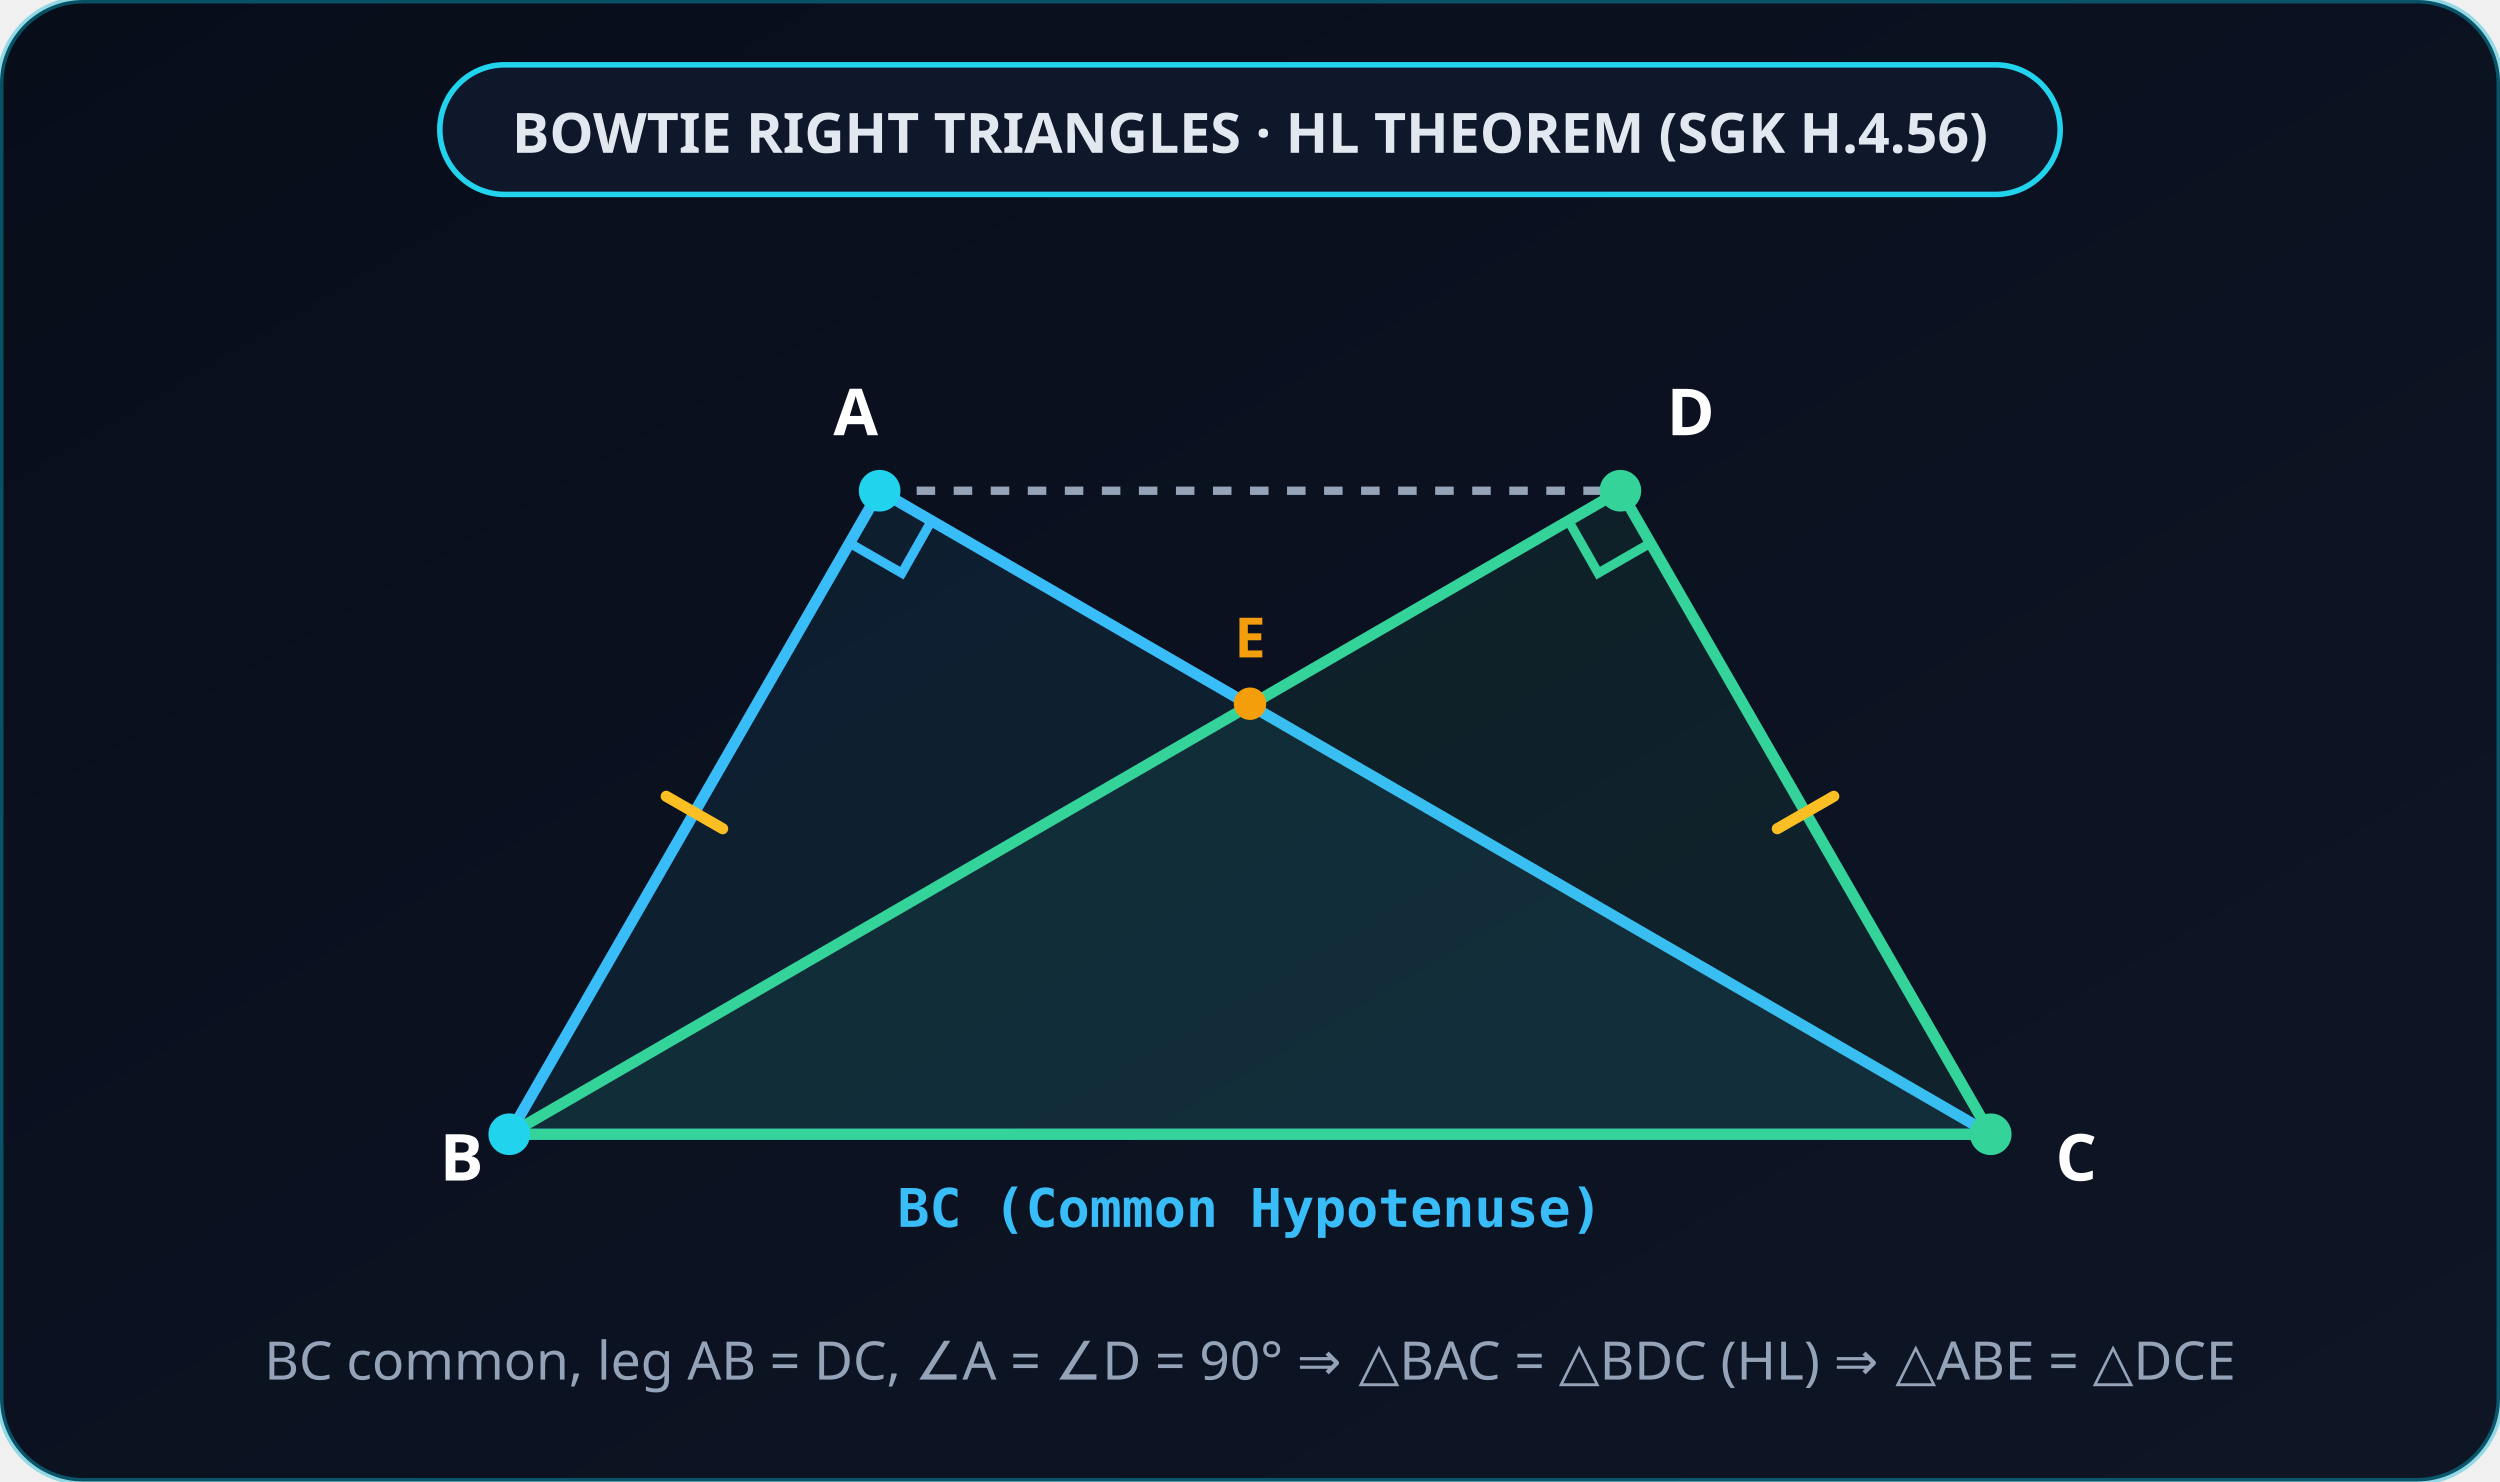
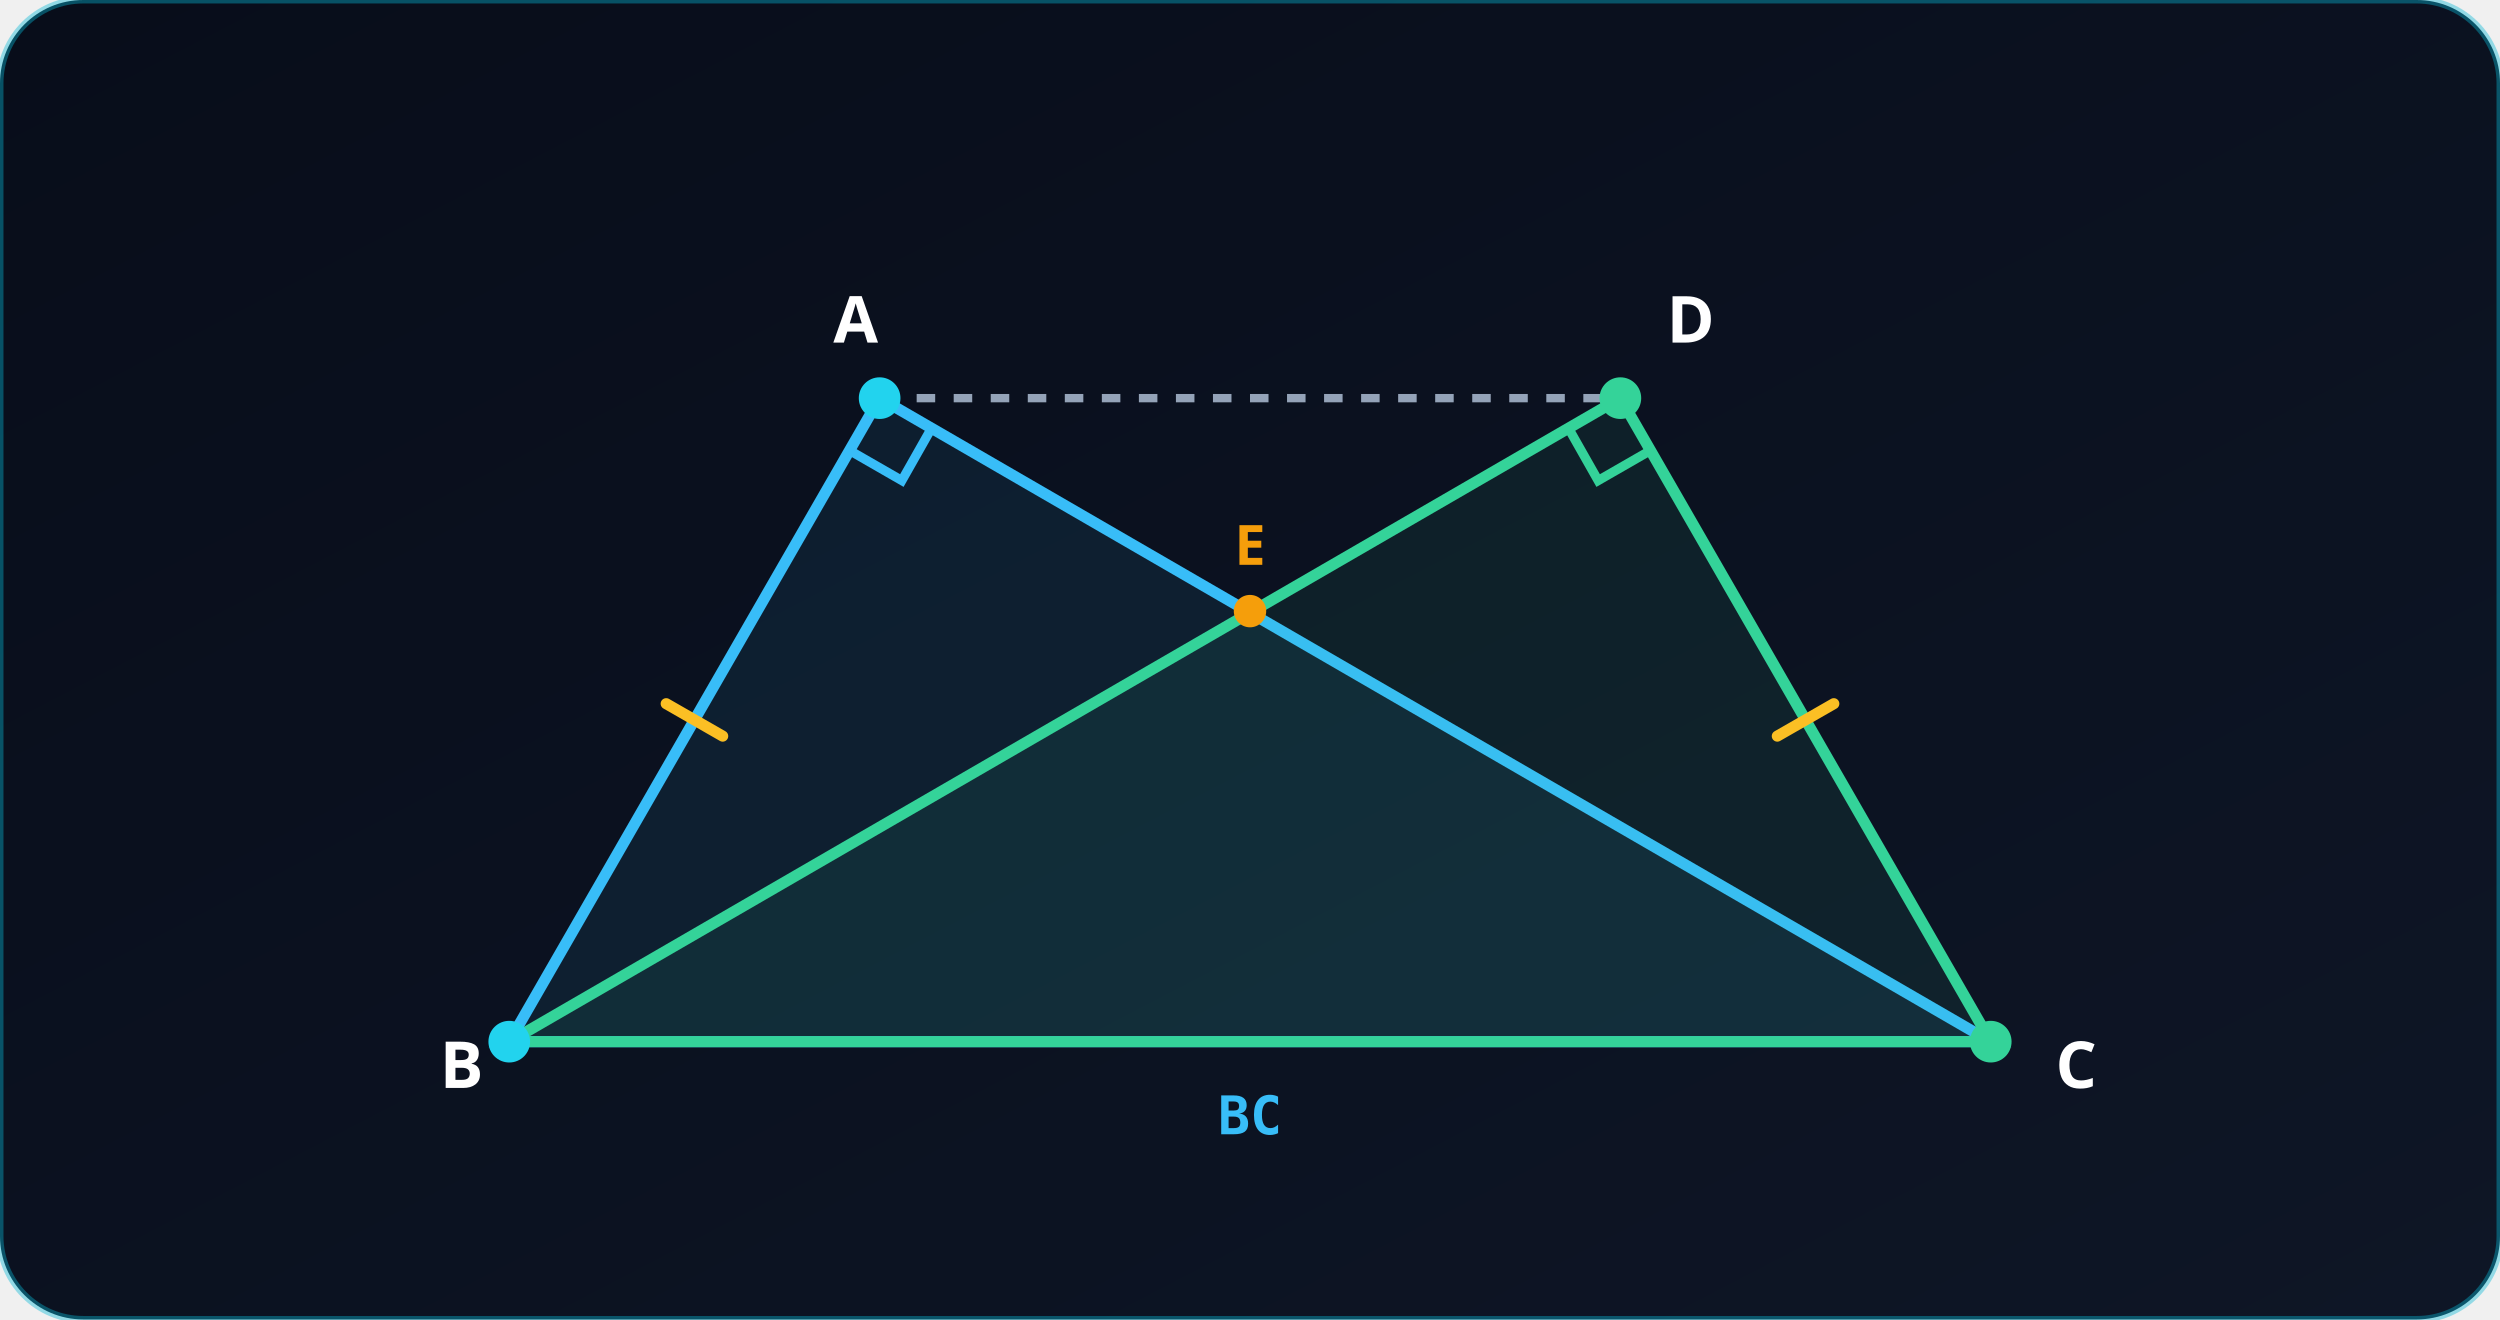
- <svg xmlns="http://www.w3.org/2000/svg" viewBox="0 0 540 320" width="100%" height="280" role="img" aria-labelledby="title desc">
+ <svg xmlns="http://www.w3.org/2000/svg" viewBox="0 0 540 285" width="100%" height="280" role="img" aria-labelledby="title desc">
  <defs>
    <linearGradient id="bgGrad" x1="0%" y1="0%" x2="100%" y2="100%">
      <stop offset="0%" stop-color="#080D1A" />
      <stop offset="100%" stop-color="#0E1626" />
    </linearGradient>
    <filter id="neonGlow" x="-20%" y="-20%" width="140%" height="140%">
      <feGaussianBlur stdDeviation="3" result="blur" />
      <feMerge>
        <feMergeNode in="blur" />
        <feMergeNode in="SourceGraphic" />
      </feMerge>
    </filter>
  </defs>
-   <rect width="540" height="320" rx="18" fill="url(#bgGrad)" stroke="#06B6D4" stroke-width="1.5" stroke-opacity="0.4" />
-   <rect x="95" y="14" width="350" height="28" rx="14" fill="#0F172A" stroke="#22D3EE" stroke-width="1.2" />
-   <text x="270" y="33" fill="#E2E8F0" font-family="system-ui" font-size="12" font-weight="bold" text-anchor="middle">BOWTIE RIGHT TRIANGLES · HL THEOREM (SGK H.4.56)</text>
-   <path d="M 183.5 117.3 L 194.8 123.8 L 201.2 112.5" fill="none" stroke="#38BDF8" stroke-width="2" />
-   <path d="M 356.5 117.3 L 345.2 123.8 L 338.8 112.5" fill="none" stroke="#34D399" stroke-width="2" />
-   <polygon points="110,245 430,245 190,106" fill="rgba(56,189,248,0.08)" stroke="#38BDF8" stroke-width="2.4" />
-   <polygon points="110,245 430,245 350,106" fill="rgba(52,211,153,0.08)" stroke="#34D399" stroke-width="2.4" />
-   <line x1="190" y1="106" x2="350" y2="106" stroke="#94A3B8" stroke-width="1.8" stroke-dasharray="4,4" />
-   <line x1="143.9" y1="172.0" x2="156.1" y2="179.0" stroke="#FBBF24" stroke-width="2.4" stroke-linecap="round" />
-   <line x1="383.9" y1="179.0" x2="396.1" y2="172.0" stroke="#FBBF24" stroke-width="2.4" stroke-linecap="round" />
-   <circle cx="110" cy="245" r="4.5" fill="#22D3EE" />
-   <text x="95" y="255" fill="#FFF" font-family="system-ui" font-size="14" font-weight="bold">B</text>
-   <circle cx="430" cy="245" r="4.5" fill="#34D399" />
-   <text x="444" y="255" fill="#FFF" font-family="system-ui" font-size="14" font-weight="bold">C</text>
-   <circle cx="190" cy="106" r="4.5" fill="#22D3EE" />
-   <text x="180" y="94" fill="#FFF" font-family="system-ui" font-size="14" font-weight="bold">A</text>
-   <circle cx="350" cy="106" r="4.5" fill="#34D399" />
-   <text x="360" y="94" fill="#FFF" font-family="system-ui" font-size="14" font-weight="bold">D</text>
-   <circle cx="270" cy="152" r="3.5" fill="#F59E0B" />
-   <text x="270" y="142" fill="#F59E0B" font-family="system-ui" font-size="12" font-weight="bold" text-anchor="middle">E</text>
-   <text x="270" y="265" fill="#38BDF8" font-family="monospace" font-size="11.5" font-weight="bold" text-anchor="middle">BC (Common Hypotenuse)</text>
-   <text x="270" y="298" fill="#94A3B8" font-family="system-ui" font-size="11.5" text-anchor="middle">BC common, leg AB = DC, ∠A = ∠D = 90° ⇒ △BAC = △BDC (HL) ⇒ △ABE = △DCE</text>
+   <rect width="540" height="285" rx="18" fill="url(#bgGrad)" stroke="#06B6D4" stroke-width="1.5" stroke-opacity="0.4" />
+   <g transform="translate(0, -20)">
+     <path d="M 183.5 117.3 L 194.8 123.8 L 201.2 112.5" fill="none" stroke="#38BDF8" stroke-width="2" />
+     <path d="M 356.5 117.3 L 345.2 123.8 L 338.8 112.5" fill="none" stroke="#34D399" stroke-width="2" />
+     <polygon points="110,245 430,245 190,106" fill="rgba(56,189,248,0.08)" stroke="#38BDF8" stroke-width="2.4" />
+     <polygon points="110,245 430,245 350,106" fill="rgba(52,211,153,0.08)" stroke="#34D399" stroke-width="2.4" />
+     <line x1="190" y1="106" x2="350" y2="106" stroke="#94A3B8" stroke-width="1.8" stroke-dasharray="4,4" />
+     <line x1="143.9" y1="172.0" x2="156.1" y2="179.0" stroke="#FBBF24" stroke-width="2.4" stroke-linecap="round" />
+     <line x1="383.9" y1="179.0" x2="396.1" y2="172.0" stroke="#FBBF24" stroke-width="2.4" stroke-linecap="round" />
+     <circle cx="110" cy="245" r="4.5" fill="#22D3EE" />
+     <text x="95" y="255" fill="#FFF" font-family="system-ui" font-size="14" font-weight="bold">B</text>
+     <circle cx="430" cy="245" r="4.5" fill="#34D399" />
+     <text x="444" y="255" fill="#FFF" font-family="system-ui" font-size="14" font-weight="bold">C</text>
+     <circle cx="190" cy="106" r="4.5" fill="#22D3EE" />
+     <text x="180" y="94" fill="#FFF" font-family="system-ui" font-size="14" font-weight="bold">A</text>
+     <circle cx="350" cy="106" r="4.5" fill="#34D399" />
+     <text x="360" y="94" fill="#FFF" font-family="system-ui" font-size="14" font-weight="bold">D</text>
+     <circle cx="270" cy="152" r="3.5" fill="#F59E0B" />
+     <text x="270" y="142" fill="#F59E0B" font-family="system-ui" font-size="12" font-weight="bold" text-anchor="middle">E</text>
+     <text x="270" y="265" fill="#38BDF8" font-family="monospace" font-size="11.5" font-weight="bold" text-anchor="middle">BC</text>
+   </g>
</svg>
